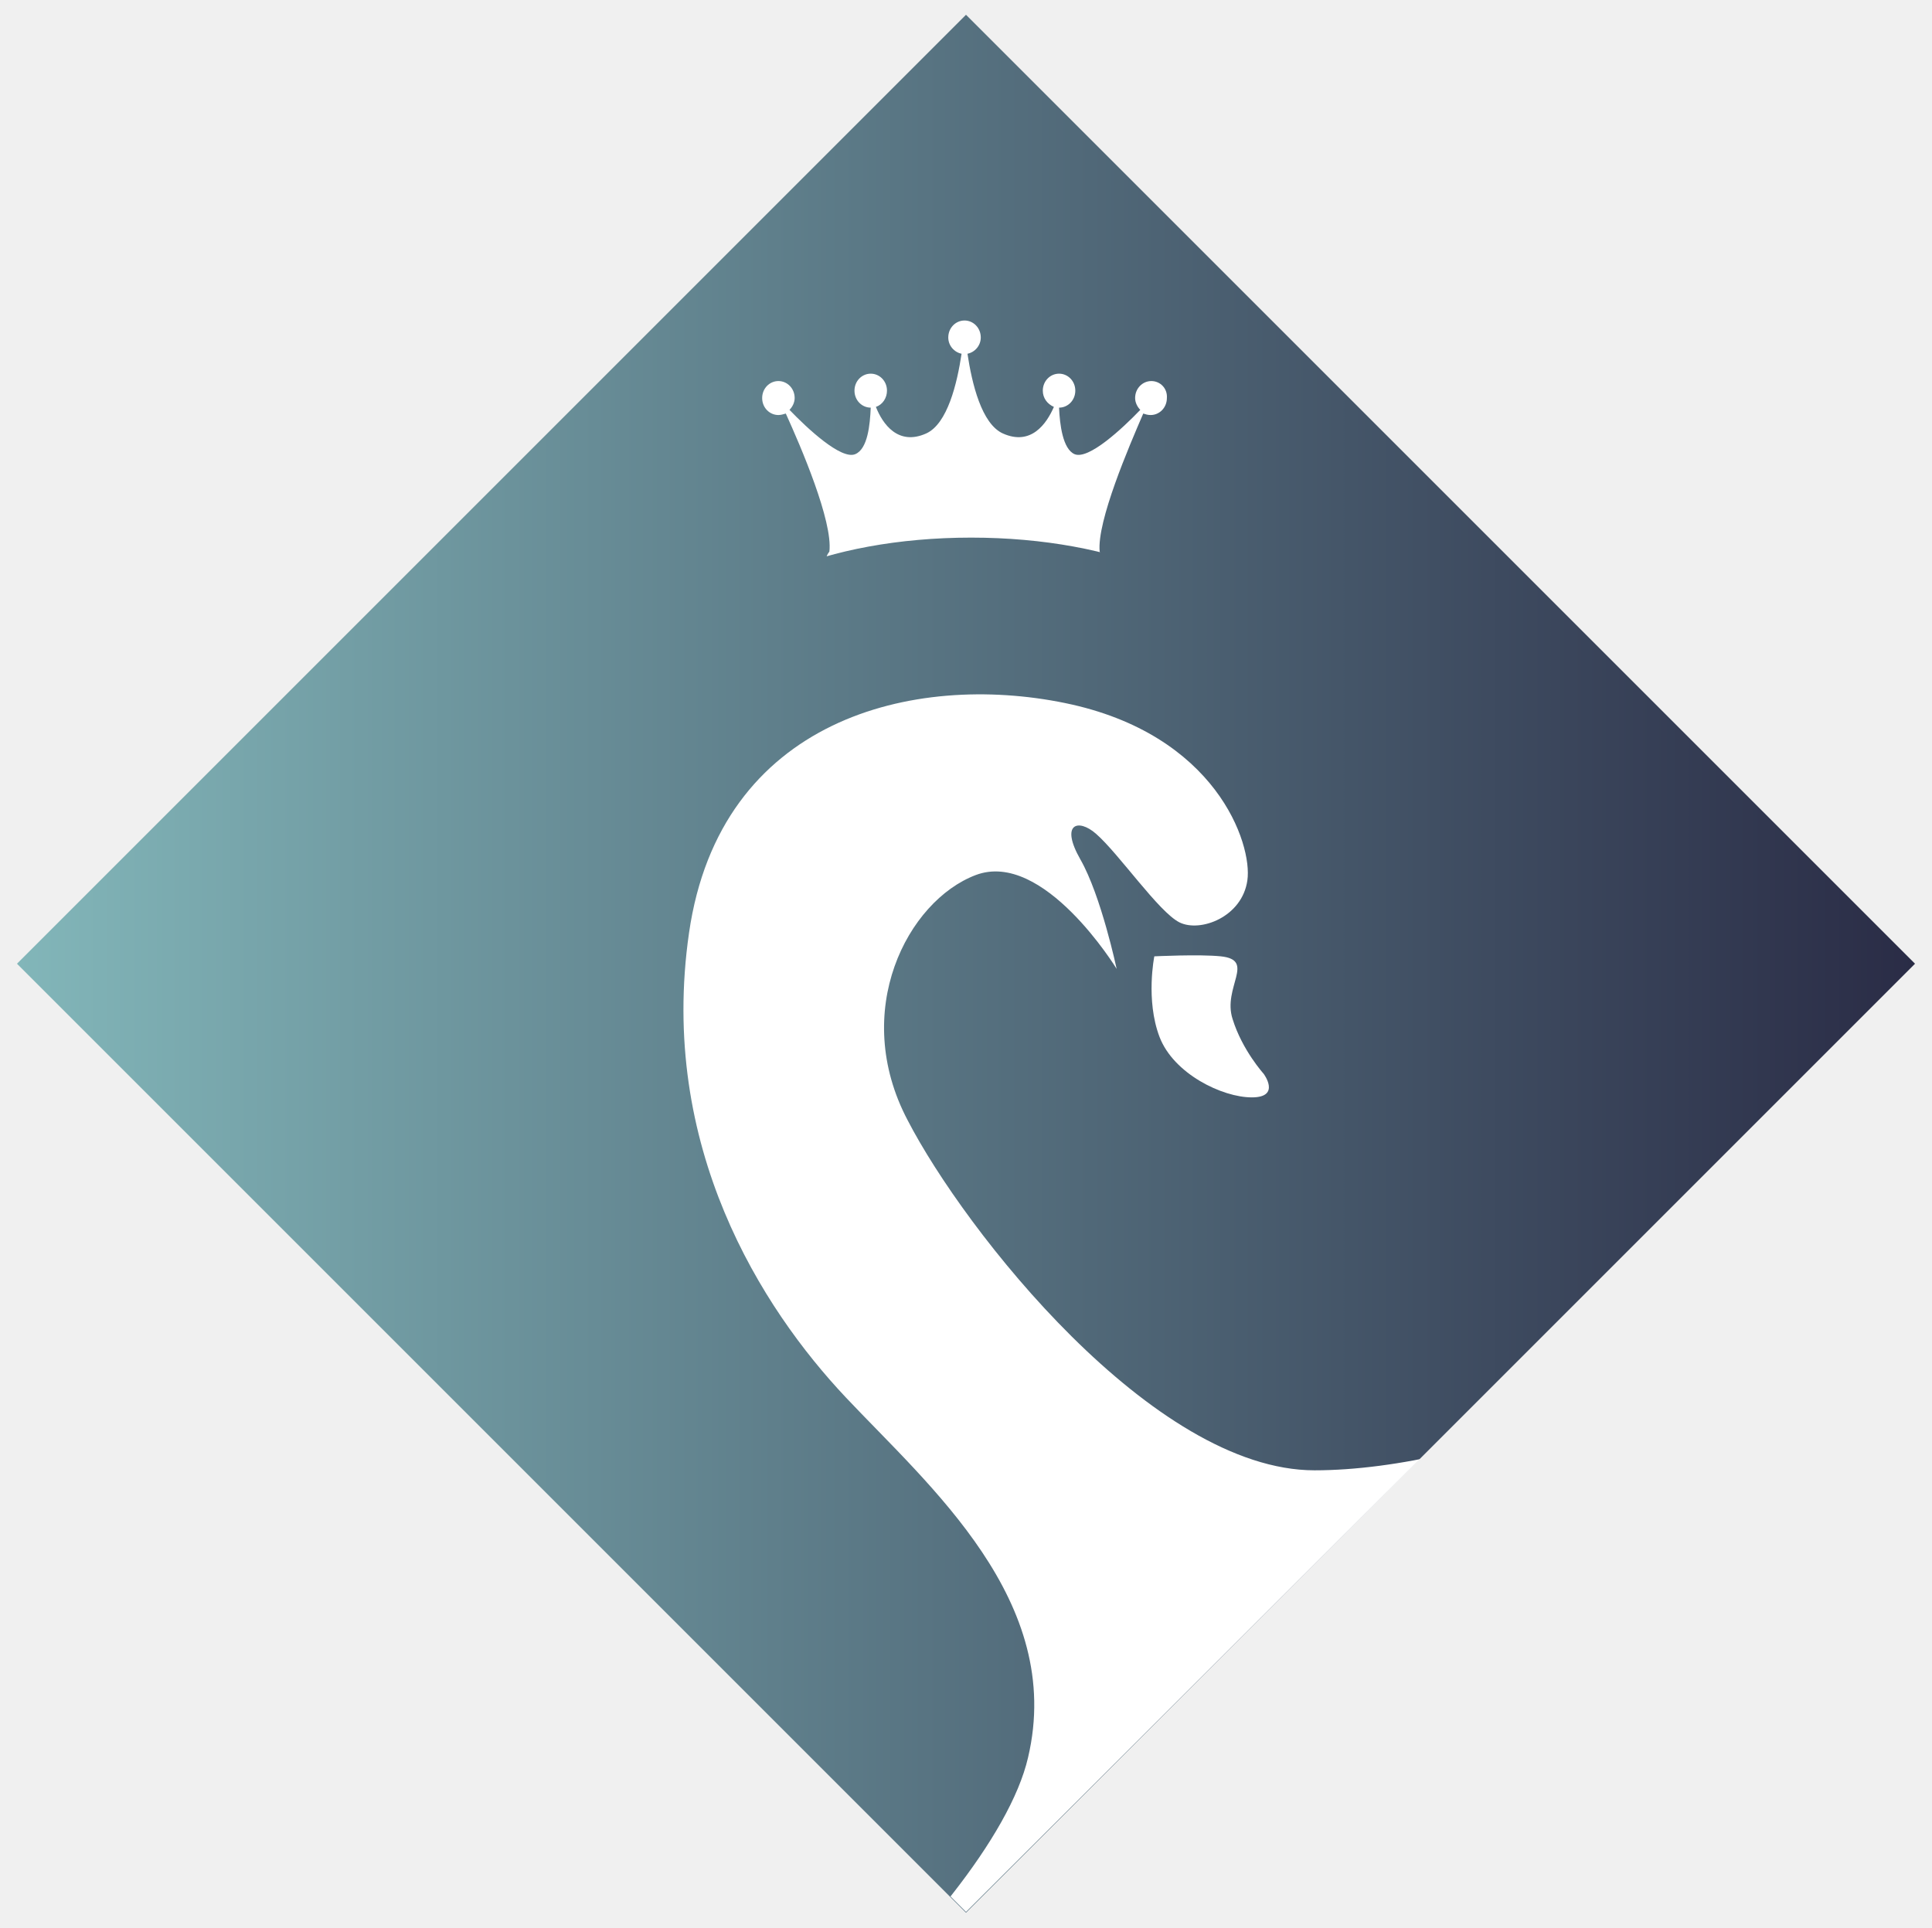
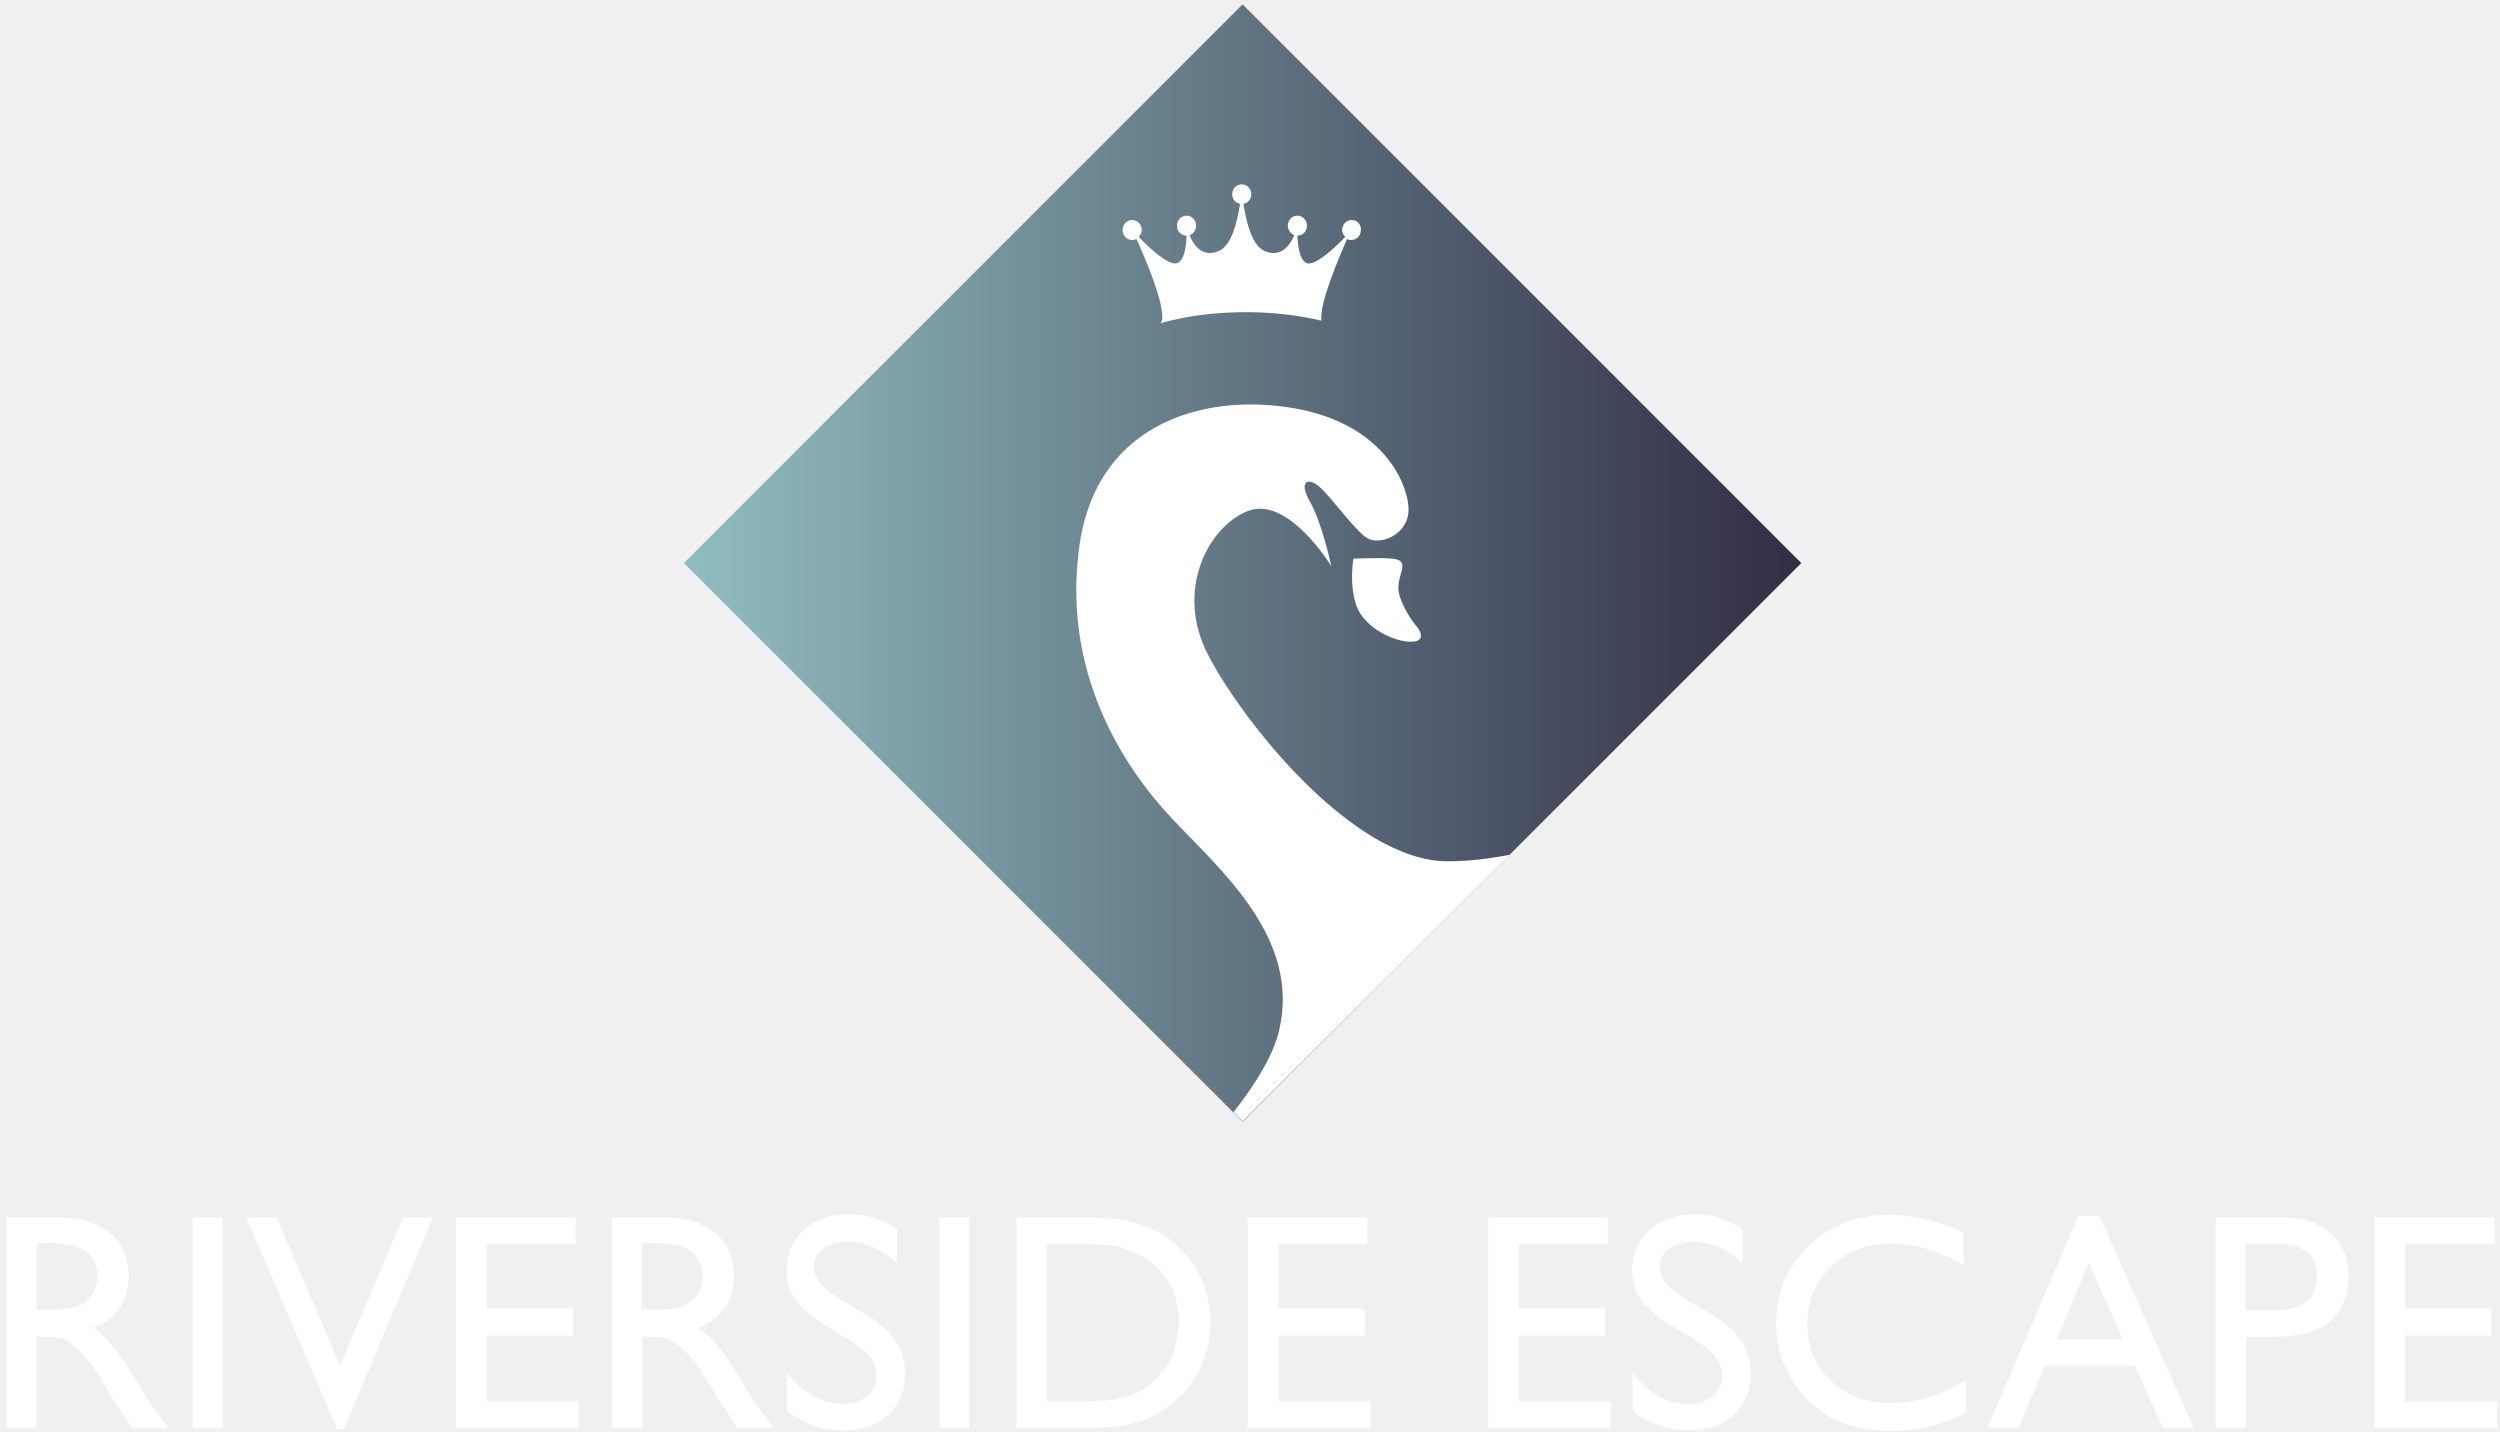
- <svg xmlns="http://www.w3.org/2000/svg" xmlns:xlink="http://www.w3.org/1999/xlink" version="1.1" id="Layer_1" x="0px" y="0px" viewBox="0 0 261.6 261" style="enable-background:new 0 0 261.6 261;" xml:space="preserve">
-   <style type="text/css">
- 	.st0{fill:url(#SVGID_1_);}
- 	.st1{clip-path:url(#SVGID_3_);fill:#FFFFFF;}
- 	.st2{fill:#FFFFFF;}
- 	.st3{clip-path:url(#SVGID_5_);fill:#FFFFFF;}
- </style>
+ <svg xmlns="http://www.w3.org/2000/svg" xmlns:xlink="http://www.w3.org/1999/xlink" version="1.1" id="Layer_1" x="0px" y="0px" viewBox="0 0 575 329.3" enable-background="new 0 0 575 329.3" xml:space="preserve">
+   <g>
+     <path fill="#FFFFFF" d="M1.5,328.5V280h12.1c4.9,0,8.8,1.2,11.7,3.6s4.3,5.7,4.3,9.9c0,2.8-0.7,5.3-2.1,7.3   c-1.4,2.1-3.4,3.6-6.1,4.6c1.5,1,3.1,2.4,4.5,4.2c1.5,1.8,3.6,4.8,6.2,9.2c1.7,2.8,3,4.8,4.1,6.2l2.6,3.5h-8.3l-2.1-3.2   c-0.1-0.1-0.2-0.3-0.4-0.6l-1.4-1.9l-2.1-3.5l-2.3-3.8c-1.4-2-2.7-3.6-3.9-4.8c-1.2-1.2-2.3-2-3.2-2.5c-1-0.5-2.6-0.8-4.8-0.8H8.4   v21.1H1.5z M10.5,285.9H8.4v15.3H11c3.5,0,5.9-0.3,7.2-0.9c1.3-0.6,2.3-1.5,3.1-2.7s1.1-2.6,1.1-4.1c0-1.5-0.4-2.9-1.2-4.1   c-0.8-1.2-1.9-2.1-3.4-2.6C16.3,286.2,13.9,285.9,10.5,285.9z" />
+     <path fill="#FFFFFF" d="M44.3,280h6.9v48.5h-6.9V280z" />
+     <path fill="#FFFFFF" d="M92.7,280h6.9l-20.5,48.7h-1.6L56.6,280h7l14.6,34.1L92.7,280z" />
+     <path fill="#FFFFFF" d="M104.9,280h27.5v6.2h-20.5V301h19.9v6.2h-19.9v15.1h21.2v6.2h-28.2V280z" />
+     <path fill="#FFFFFF" d="M140.7,328.5V280h12.1c4.9,0,8.8,1.2,11.7,3.6s4.3,5.7,4.3,9.9c0,2.8-0.7,5.3-2.1,7.3   c-1.4,2.1-3.4,3.6-6.1,4.6c1.5,1,3.1,2.4,4.5,4.2c1.5,1.8,3.6,4.8,6.2,9.2c1.7,2.8,3,4.8,4.1,6.2l2.6,3.5h-8.3l-2.1-3.2   c-0.1-0.1-0.2-0.3-0.4-0.6l-1.4-1.9l-2.1-3.5l-2.3-3.8c-1.4-2-2.7-3.6-3.9-4.8c-1.2-1.2-2.3-2-3.2-2.5c-1-0.5-2.6-0.8-4.8-0.8h-1.8   v21.1H140.7z M149.7,285.9h-2.1v15.3h2.6c3.5,0,5.9-0.3,7.2-0.9c1.3-0.6,2.3-1.5,3.1-2.7s1.1-2.6,1.1-4.1c0-1.5-0.4-2.9-1.2-4.1   c-0.8-1.2-1.9-2.1-3.4-2.6C155.5,286.2,153.1,285.9,149.7,285.9z" />
+     <path fill="#FFFFFF" d="M195.4,308.2l-5.3-3.2c-3.3-2-5.7-4-7.1-6c-1.4-2-2.1-4.2-2.1-6.8c0-3.8,1.3-6.9,4-9.3   c2.6-2.4,6.1-3.6,10.3-3.6c4,0,7.8,1.1,11.1,3.4v7.9c-3.5-3.4-7.3-5-11.3-5c-2.3,0-4.1,0.5-5.6,1.6c-1.5,1-2.2,2.4-2.2,4   c0,1.5,0.5,2.8,1.6,4.1s2.8,2.6,5.2,4l5.3,3.1c5.9,3.5,8.9,8,8.9,13.5c0,3.9-1.3,7-3.9,9.5c-2.6,2.4-6,3.6-10.2,3.6   c-4.8,0-9.2-1.5-13.1-4.4v-8.8c3.7,4.7,8.1,7.1,13,7.1c2.2,0,4-0.6,5.4-1.8c1.4-1.2,2.2-2.7,2.2-4.5   C201.8,313.6,199.7,310.8,195.4,308.2z" />
+     <path fill="#FFFFFF" d="M216,280h6.9v48.5H216V280z" />
+     <path fill="#FFFFFF" d="M233.8,328.4V280h16.3c6.6,0,11.8,1,15.7,3c3.8,2,6.9,4.9,9.2,8.7c2.3,3.8,3.4,8,3.4,12.6   c0,3.2-0.6,6.3-1.9,9.3c-1.2,3-3,5.6-5.3,7.8c-2.4,2.3-5.1,4.1-8.2,5.2c-1.8,0.7-3.5,1.2-5,1.4c-1.5,0.2-4.4,0.4-8.7,0.4H233.8z    M249.4,286.2h-8.7v36.1h8.9c3.5,0,6.2-0.2,8.1-0.7c1.9-0.5,3.5-1.1,4.8-1.8c1.3-0.7,2.5-1.6,3.5-2.7c3.4-3.5,5.1-7.9,5.1-13.2   c0-5.2-1.8-9.5-5.3-12.7c-1.3-1.2-2.8-2.2-4.5-3c-1.7-0.8-3.3-1.3-4.8-1.6C255.2,286.3,252.7,286.2,249.4,286.2z" />
+     <path fill="#FFFFFF" d="M287,280h27.5v6.2H294V301h19.9v6.2H294v15.1h21.2v6.2H287V280z" />
+     <path fill="#FFFFFF" d="M342.3,280h27.5v6.2h-20.5V301h19.9v6.2h-19.9v15.1h21.2v6.2h-28.2V280z" />
+     <path fill="#FFFFFF" d="M389.9,308.2l-5.3-3.2c-3.3-2-5.7-4-7.1-6c-1.4-2-2.1-4.2-2.1-6.8c0-3.8,1.3-6.9,4-9.3   c2.6-2.4,6.1-3.6,10.3-3.6c4,0,7.8,1.1,11.1,3.4v7.9c-3.5-3.4-7.3-5-11.3-5c-2.3,0-4.1,0.5-5.6,1.6c-1.5,1-2.2,2.4-2.2,4   c0,1.5,0.5,2.8,1.6,4.1s2.8,2.6,5.2,4l5.3,3.1c5.9,3.5,8.9,8,8.9,13.5c0,3.9-1.3,7-3.9,9.5c-2.6,2.4-6,3.6-10.2,3.6   c-4.8,0-9.2-1.5-13.1-4.4v-8.8c3.7,4.7,8.1,7.1,13,7.1c2.2,0,4-0.6,5.4-1.8c1.4-1.2,2.2-2.7,2.2-4.5   C396.3,313.6,394.1,310.8,389.9,308.2z" />
+     <path fill="#FFFFFF" d="M452.2,317.3v7.6c-5.1,2.8-11,4.2-17.6,4.2c-5.4,0-10-1.1-13.8-3.3c-3.8-2.2-6.8-5.2-9-9   c-2.2-3.8-3.3-7.9-3.3-12.4c0-7.1,2.5-13,7.5-17.8s11.2-7.2,18.6-7.2c5.1,0,10.7,1.3,17,4v7.5c-5.7-3.2-11.2-4.9-16.6-4.9   c-5.6,0-10.2,1.8-13.8,5.3c-3.7,3.5-5.5,7.9-5.5,13.2c0,5.3,1.8,9.7,5.4,13.1c3.6,3.4,8.2,5.1,13.8,5.1   C440.9,322.7,446.6,320.9,452.2,317.3z" />
+     <path fill="#FFFFFF" d="M478,279.7h4.9l21.7,48.8h-7.1l-6.5-14.4h-20.7l-6.1,14.4h-7.1L478,279.7z M488.2,308l-7.8-17.6l-7.3,17.6   H488.2z" />
+     <path fill="#FFFFFF" d="M509.6,328.5V280h15.4c4.6,0,8.3,1.2,11.1,3.7c2.8,2.5,4.1,5.9,4.1,10.1c0,2.8-0.7,5.3-2.1,7.5   c-1.4,2.2-3.3,3.8-5.8,4.7c-2.5,1-6,1.5-10.6,1.5h-5.1v21H509.6z M523.7,286.1h-7.2v15.2h7.6c2.8,0,5-0.7,6.5-2s2.3-3.2,2.3-5.7   C533,288.6,529.9,286.1,523.7,286.1z" />
+     <path fill="#FFFFFF" d="M546.2,280h27.5v6.2h-20.5V301H573v6.2h-19.9v15.1h21.2v6.2h-28.2V280z" />
+   </g>
  <g>
    <g>
-       <g>
-         <linearGradient id="SVGID_1_" gradientUnits="userSpaceOnUse" x1="2.284" y1="130.5" x2="259.317" y2="130.5">
-           <stop offset="0" style="stop-color:#82B6B9" />
-           <stop offset="1" style="stop-color:#2A2C46" />
-         </linearGradient>
-         <polygon class="st0" points="130.8,259 2.3,130.5 130.8,2 259.3,130.5    " />
-         <g>
-           <defs>
-             <polygon id="SVGID_2_" points="130.8,258.9 11.4,139.4 127.6,11.5 253.2,136.8      " />
-           </defs>
-           <clipPath id="SVGID_3_">
-             <use xlink:href="#SVGID_2_" style="overflow:visible;" />
-           </clipPath>
-           <path class="st1" d="M236.8,168.7c-1.4,17-36.9,30.4-58.8,30.4s-47.4-32.5-55.1-47.4c-7.8-14.8,0-29.7,9.2-33.2      c9.2-3.5,19.1,12.7,19.1,12.7s-2.1-9.9-4.9-14.8c-2.8-4.9-0.3-5.6,2.1-3.5c3.1,2.7,8.5,10.6,11.3,12c2.8,1.4,8.5-0.7,9.2-5.7      c0.7-4.9-4.2-19.8-24.7-24c-20.5-4.2-46.7,2.1-50.9,31.1s9.9,50.9,21.2,62.9s29.7,27.6,24.7,48.8c-4.9,21.2-50.6,61.4-69,59.3      s35.4,16.2,35.4,16.2l149.5,0.2l24.7-136.4L236.8,168.7z" />
-         </g>
-         <path class="st2" d="M156.3,129.5c0,0,6.1-0.3,9,0c4.8,0.5,0.2,4.2,1.6,8.5c1.3,4.2,4.2,7.4,4.2,7.4s2.4,3.2-1.6,3.2     s-10.6-3.2-12.5-8.2S156.3,129.5,156.3,129.5z" />
-       </g>
+       <linearGradient id="SVGID_2_" gradientUnits="userSpaceOnUse" x1="157.298" y1="129.502" x2="414.332" y2="129.502">
+         <stop offset="0" style="stop-color:#91BDC0" />
+         <stop offset="1" style="stop-color:#312D45" />
+       </linearGradient>
+       <polygon fill="url(#SVGID_2_)" points="285.8,258 157.3,129.5 285.8,1 414.3,129.5   " />
      <g>
        <defs>
-           <path id="SVGID_4_" d="M167.1,88.2c0-8.5-15.9-15.4-35.6-15.4s-35.6,6.9-35.6,15.4l-0.3-34.6c0,0,4.2-22.9,24.8-22.9      s45.7,5.2,48,20.6C170.7,66.6,167.1,88.2,167.1,88.2z" />
+           <polygon id="SVGID_63_" points="285.8,257.9 166.4,138.4 282.6,10.5 408.2,135.8     " />
        </defs>
-         <clipPath id="SVGID_5_">
-           <use xlink:href="#SVGID_4_" style="overflow:visible;" />
+         <clipPath id="SVGID_4_">
+           <use xlink:href="#SVGID_63_" overflow="visible" />
        </clipPath>
-         <path class="st3" d="M155.9,51.6c-1.2,0-2.2,1-2.2,2.3c0,0.6,0.3,1.2,0.7,1.6c-2.4,2.5-7,6.8-8.9,6c-1.6-0.7-2-4-2.1-6.3     c0,0,0,0,0,0c1.2,0,2.2-1,2.2-2.3c0-1.3-1-2.3-2.2-2.3c-1.2,0-2.2,1-2.2,2.3c0,1,0.6,1.8,1.5,2.2c-1,2.3-3.1,5.3-6.9,3.6     c-2.9-1.3-4.2-6.8-4.8-10.8c1-0.2,1.8-1.1,1.8-2.2c0-1.3-1-2.3-2.2-2.3c-1.2,0-2.2,1-2.2,2.3c0,1.1,0.8,2,1.8,2.2     c-0.6,4-1.9,9.5-4.8,10.8c-3.8,1.7-5.9-1.3-6.8-3.6c0.9-0.3,1.5-1.2,1.5-2.2c0-1.3-1-2.3-2.2-2.3c-1.2,0-2.2,1-2.2,2.3     c0,1.3,1,2.3,2.2,2.3c0,0,0,0,0,0c-0.1,2.3-0.4,5.6-2.1,6.3c-1.9,0.8-6.5-3.5-8.9-6c0.4-0.4,0.7-1,0.7-1.6c0-1.3-1-2.3-2.2-2.3     c-1.2,0-2.2,1-2.2,2.3c0,1.3,1,2.3,2.2,2.3c0.3,0,0.7-0.1,1-0.2c2,4.4,6.4,14.6,5.9,18.7c0,0-1.1,1.3,0,2.1     c1.1,0.8,18.3,0.6,18.3,0.6s17.3,0.2,18.3-0.6c1.1-0.8,0-2.1,0-2.1c-0.4-4.1,4-14.3,5.9-18.7c0.3,0.1,0.6,0.2,1,0.2     c1.2,0,2.2-1,2.2-2.3C158.1,52.6,157.1,51.6,155.9,51.6z" />
+         <path clip-path="url(#SVGID_4_)" fill="#FFFFFF" d="M391.8,167.7c-1.4,17-36.9,30.4-58.8,30.4c-21.9,0-47.4-32.5-55.1-47.4     c-7.8-14.8,0-29.7,9.2-33.2c9.2-3.5,19.1,12.7,19.1,12.7s-2.1-9.9-4.9-14.8s-0.3-5.6,2.1-3.5c3.1,2.7,8.5,10.6,11.3,12     c2.8,1.4,8.5-0.7,9.2-5.7c0.7-4.9-4.2-19.8-24.7-24s-46.7,2.1-50.9,31.1s9.9,50.9,21.2,62.9c11.3,12,29.7,27.6,24.7,48.8     c-4.9,21.2-50.6,61.4-69,59.3s35.4,16.2,35.4,16.2l149.5,0.2l24.7-136.4L391.8,167.7z" />
      </g>
+       <path fill="#FFFFFF" d="M311.3,128.5c0,0,6.1-0.3,9,0c4.8,0.5,0.2,4.2,1.6,8.5c1.3,4.2,4.2,7.4,4.2,7.4s2.4,3.2-1.6,3.2    c-4,0-10.6-3.2-12.5-8.2C310.2,134.3,311.3,128.5,311.3,128.5z" />
+     </g>
+     <g>
+       <defs>
+         <path id="SVGID_65_" d="M322.1,87.2c0-8.5-15.9-15.4-35.6-15.4c-19.7,0-35.6,6.9-35.6,15.4l-0.3-34.6c0,0,4.2-22.9,24.8-22.9     s45.7,5.2,48,20.6S322.1,87.2,322.1,87.2z" />
+       </defs>
+       <clipPath id="SVGID_6_">
+         <use xlink:href="#SVGID_65_" overflow="visible" />
+       </clipPath>
+       <path clip-path="url(#SVGID_6_)" fill="#FFFFFF" d="M310.9,50.6c-1.2,0-2.2,1-2.2,2.3c0,0.6,0.3,1.2,0.7,1.6c-2.4,2.5-7,6.8-8.9,6    c-1.6-0.7-2-4-2.1-6.3c0,0,0,0,0,0c1.2,0,2.2-1,2.2-2.3c0-1.3-1-2.3-2.2-2.3c-1.2,0-2.2,1-2.2,2.3c0,1,0.6,1.8,1.5,2.2    c-1,2.3-3.1,5.3-6.9,3.6c-2.9-1.3-4.2-6.8-4.8-10.8c1-0.2,1.8-1.1,1.8-2.2c0-1.3-1-2.3-2.2-2.3c-1.2,0-2.2,1-2.2,2.3    c0,1.1,0.8,2,1.8,2.2c-0.6,4-1.9,9.5-4.8,10.8c-3.8,1.7-5.9-1.3-6.8-3.6c0.9-0.3,1.5-1.2,1.5-2.2c0-1.3-1-2.3-2.2-2.3    c-1.2,0-2.2,1-2.2,2.3c0,1.3,1,2.3,2.2,2.3c0,0,0,0,0,0c-0.1,2.3-0.4,5.6-2.1,6.3c-1.9,0.8-6.5-3.5-8.9-6c0.4-0.4,0.7-1,0.7-1.6    c0-1.3-1-2.3-2.2-2.3c-1.2,0-2.2,1-2.2,2.3c0,1.3,1,2.3,2.2,2.3c0.3,0,0.7-0.1,1-0.2c2,4.4,6.4,14.6,5.9,18.7c0,0-1.1,1.3,0,2.1    c1.1,0.8,18.3,0.6,18.3,0.6s17.3,0.2,18.3-0.6c1.1-0.8,0-2.1,0-2.1c-0.4-4.1,4-14.3,5.9-18.7c0.3,0.1,0.6,0.2,1,0.2    c1.2,0,2.2-1,2.2-2.3C313.1,51.6,312.1,50.6,310.9,50.6z" />
    </g>
  </g>
</svg>
